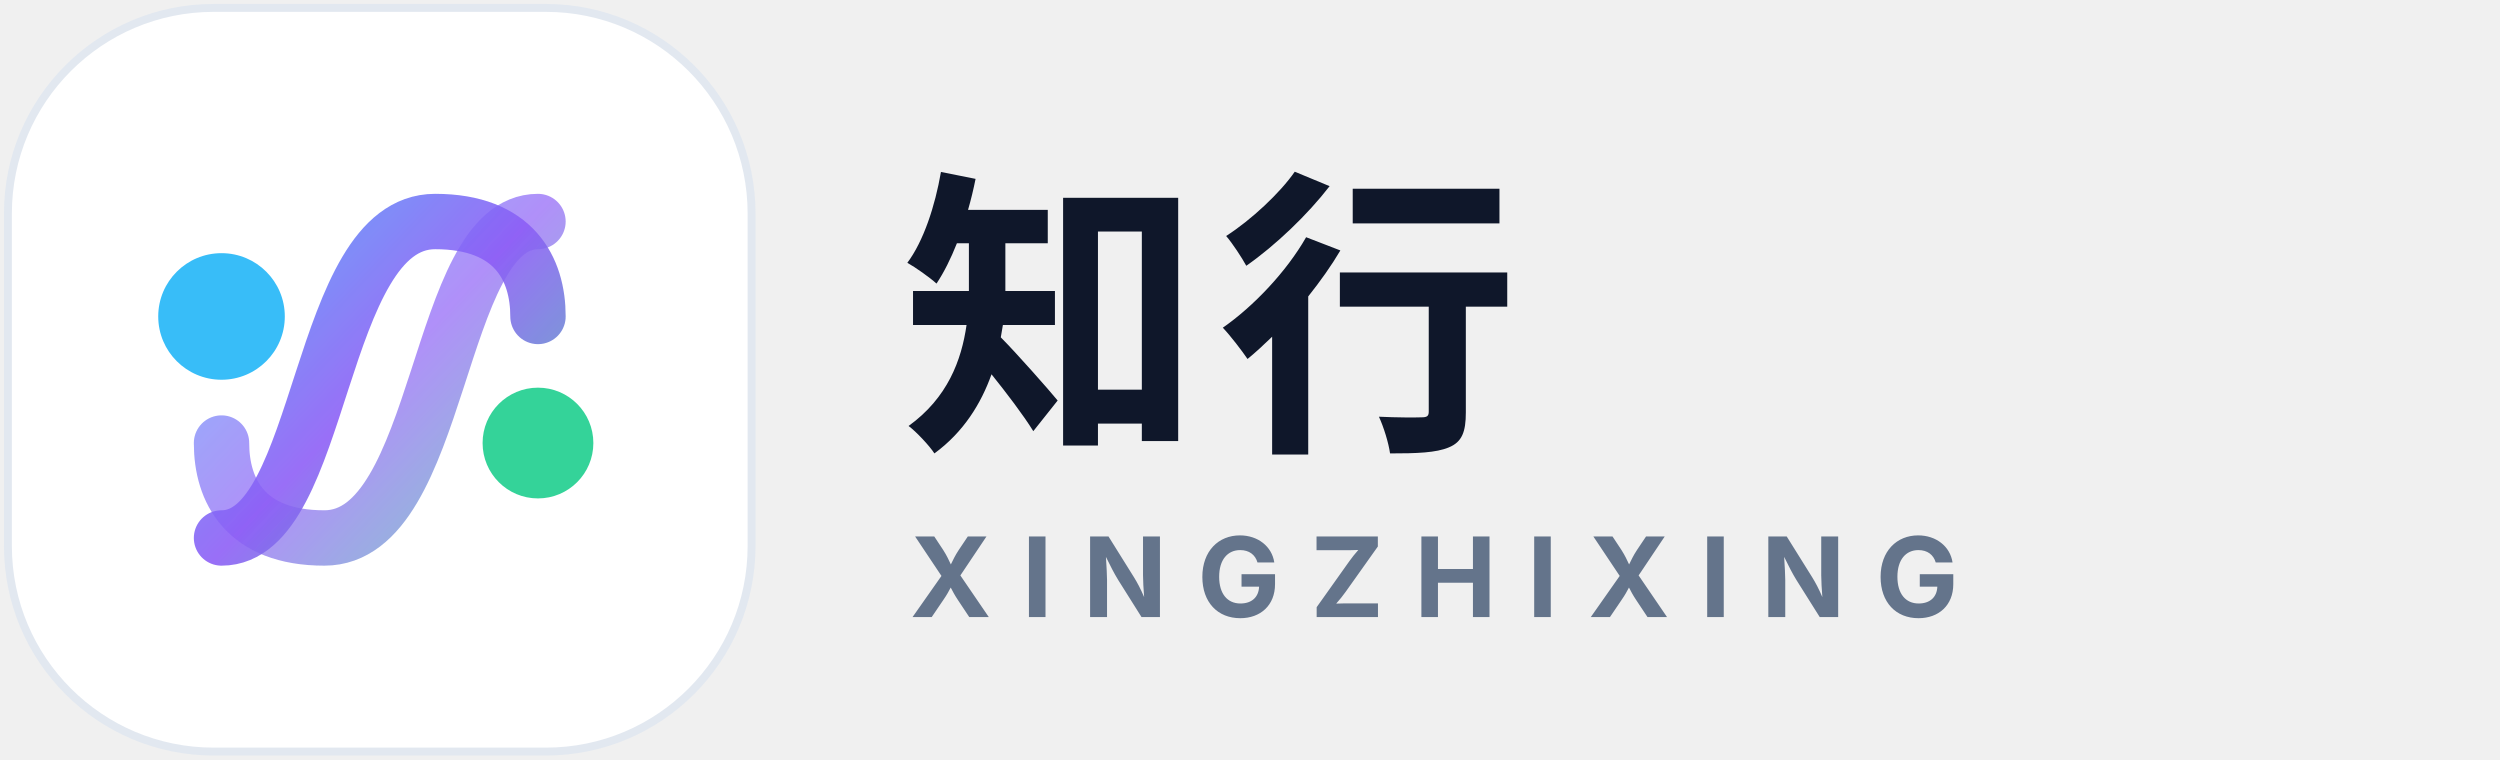
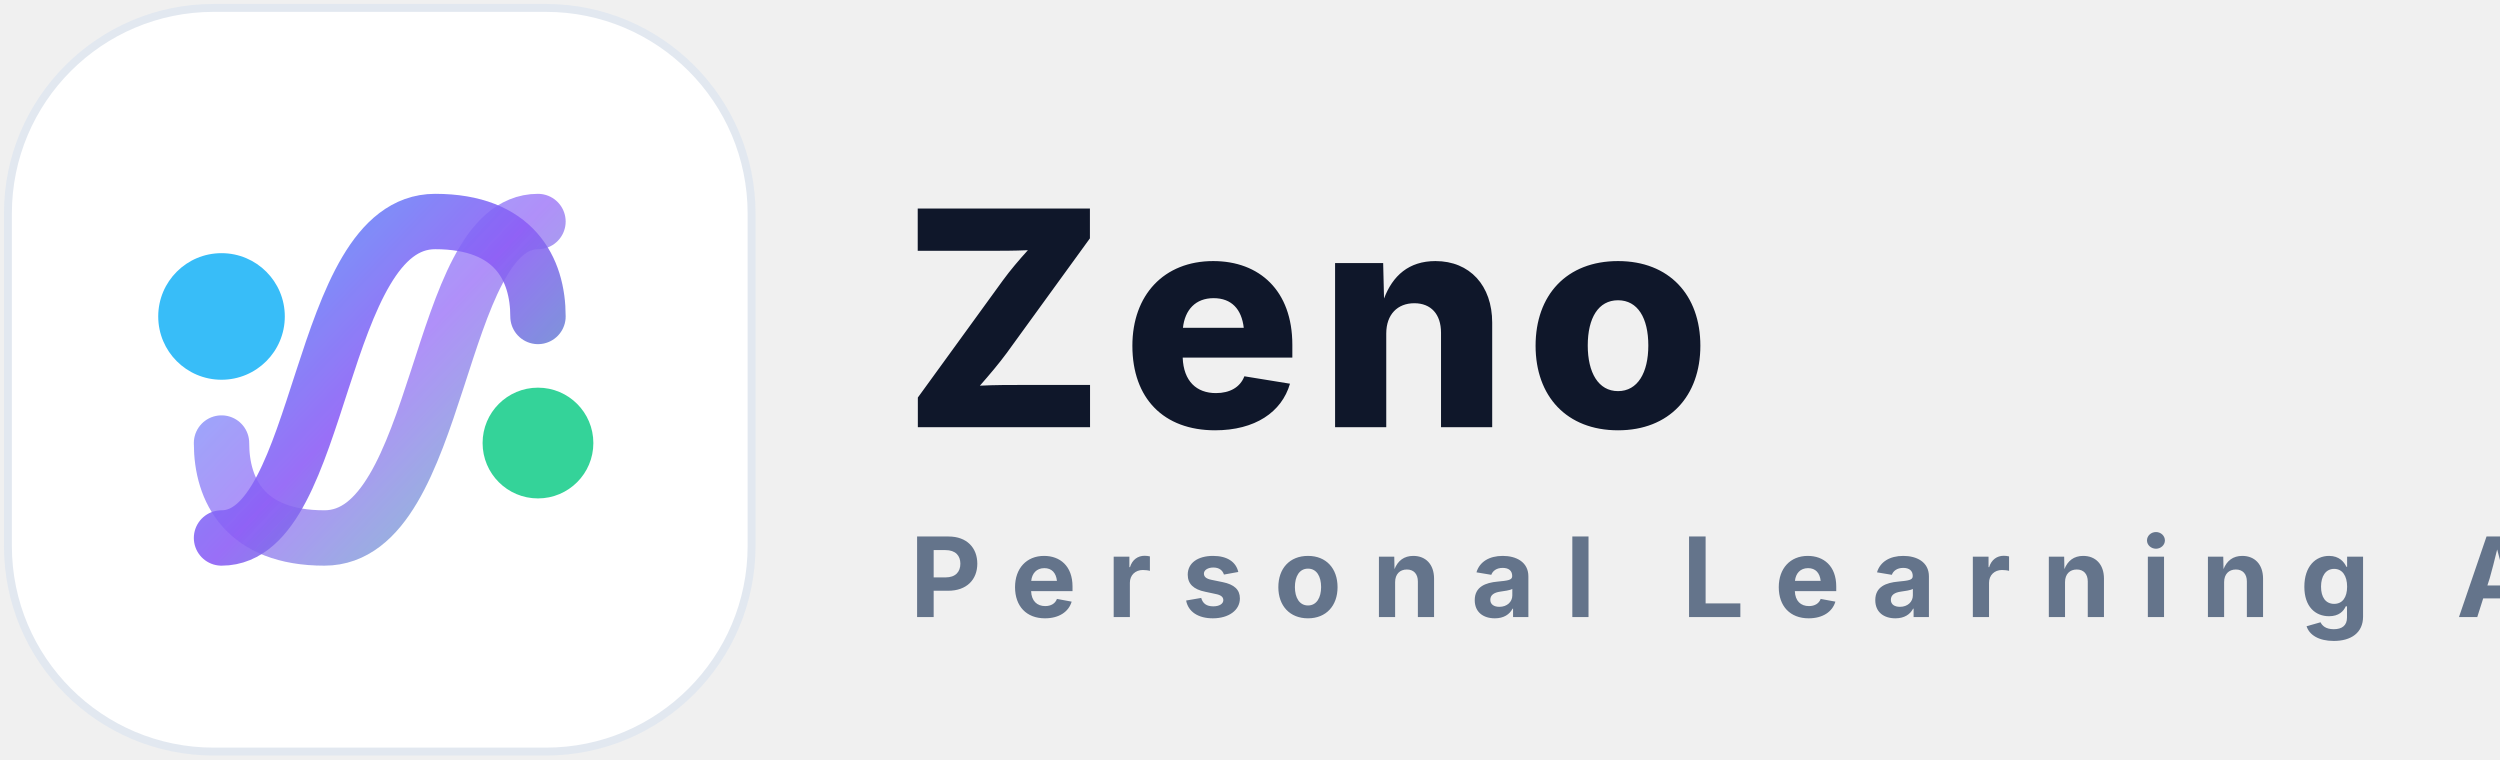
- <svg xmlns="http://www.w3.org/2000/svg" viewBox="0 0 316 96" width="316" height="96" role="img" aria-label="知行 XINGZHIXING">
+ <svg xmlns="http://www.w3.org/2000/svg" viewBox="0 0 316 96" width="316" height="96" role="img" aria-label="Zeno Personal Learning Agent">
  <defs>
    <linearGradient id="xz-word-flow" x1="16" y1="20" x2="76" y2="76" gradientUnits="userSpaceOnUse">
      <stop stop-color="#38BDF8" />
      <stop offset=".52" stop-color="#8B5CF6" />
      <stop offset="1" stop-color="#34D399" />
    </linearGradient>
  </defs>
  <g transform="translate(0 0)">
    <rect x="1" y="1" width="94" height="94" rx="26" fill="#fff" stroke="#E2E8F0" />
    <path d="M28 68c13 0 12-40 27-40 10 0 13 6 13 12" fill="none" stroke="url(#xz-word-flow)" stroke-width="7" stroke-linecap="round" opacity=".88" />
    <path d="M68 28c-13 0-12 40-27 40-10 0-13-6-13-12" fill="none" stroke="url(#xz-word-flow)" stroke-width="7" stroke-linecap="round" opacity=".68" />
    <circle cx="28" cy="40" r="8" fill="#38BDF8" />
    <circle cx="68" cy="56" r="7" fill="#34D399" />
  </g>
-   <text x="114" y="54" fill="#0F172A" font-family="Inter, 'HarmonyOS Sans SC', 'Microsoft YaHei', system-ui, sans-serif" font-size="38" font-weight="800" letter-spacing="2">知行</text>
-   <text x="115" y="78" fill="#64748B" font-family="Inter, system-ui, sans-serif" font-size="14" font-weight="650" letter-spacing="3.8">XINGZHIXING</text>
+   <text x="114" y="54" fill="#0F172A" font-family="Inter, 'HarmonyOS Sans SC', 'Microsoft YaHei', system-ui, sans-serif" font-size="38" font-weight="800" letter-spacing="2">Zeno</text>
+   <text x="115" y="78" fill="#64748B" font-family="Inter, system-ui, sans-serif" font-size="14" font-weight="650" letter-spacing="3.8">Personal Learning Agent</text>
</svg>
